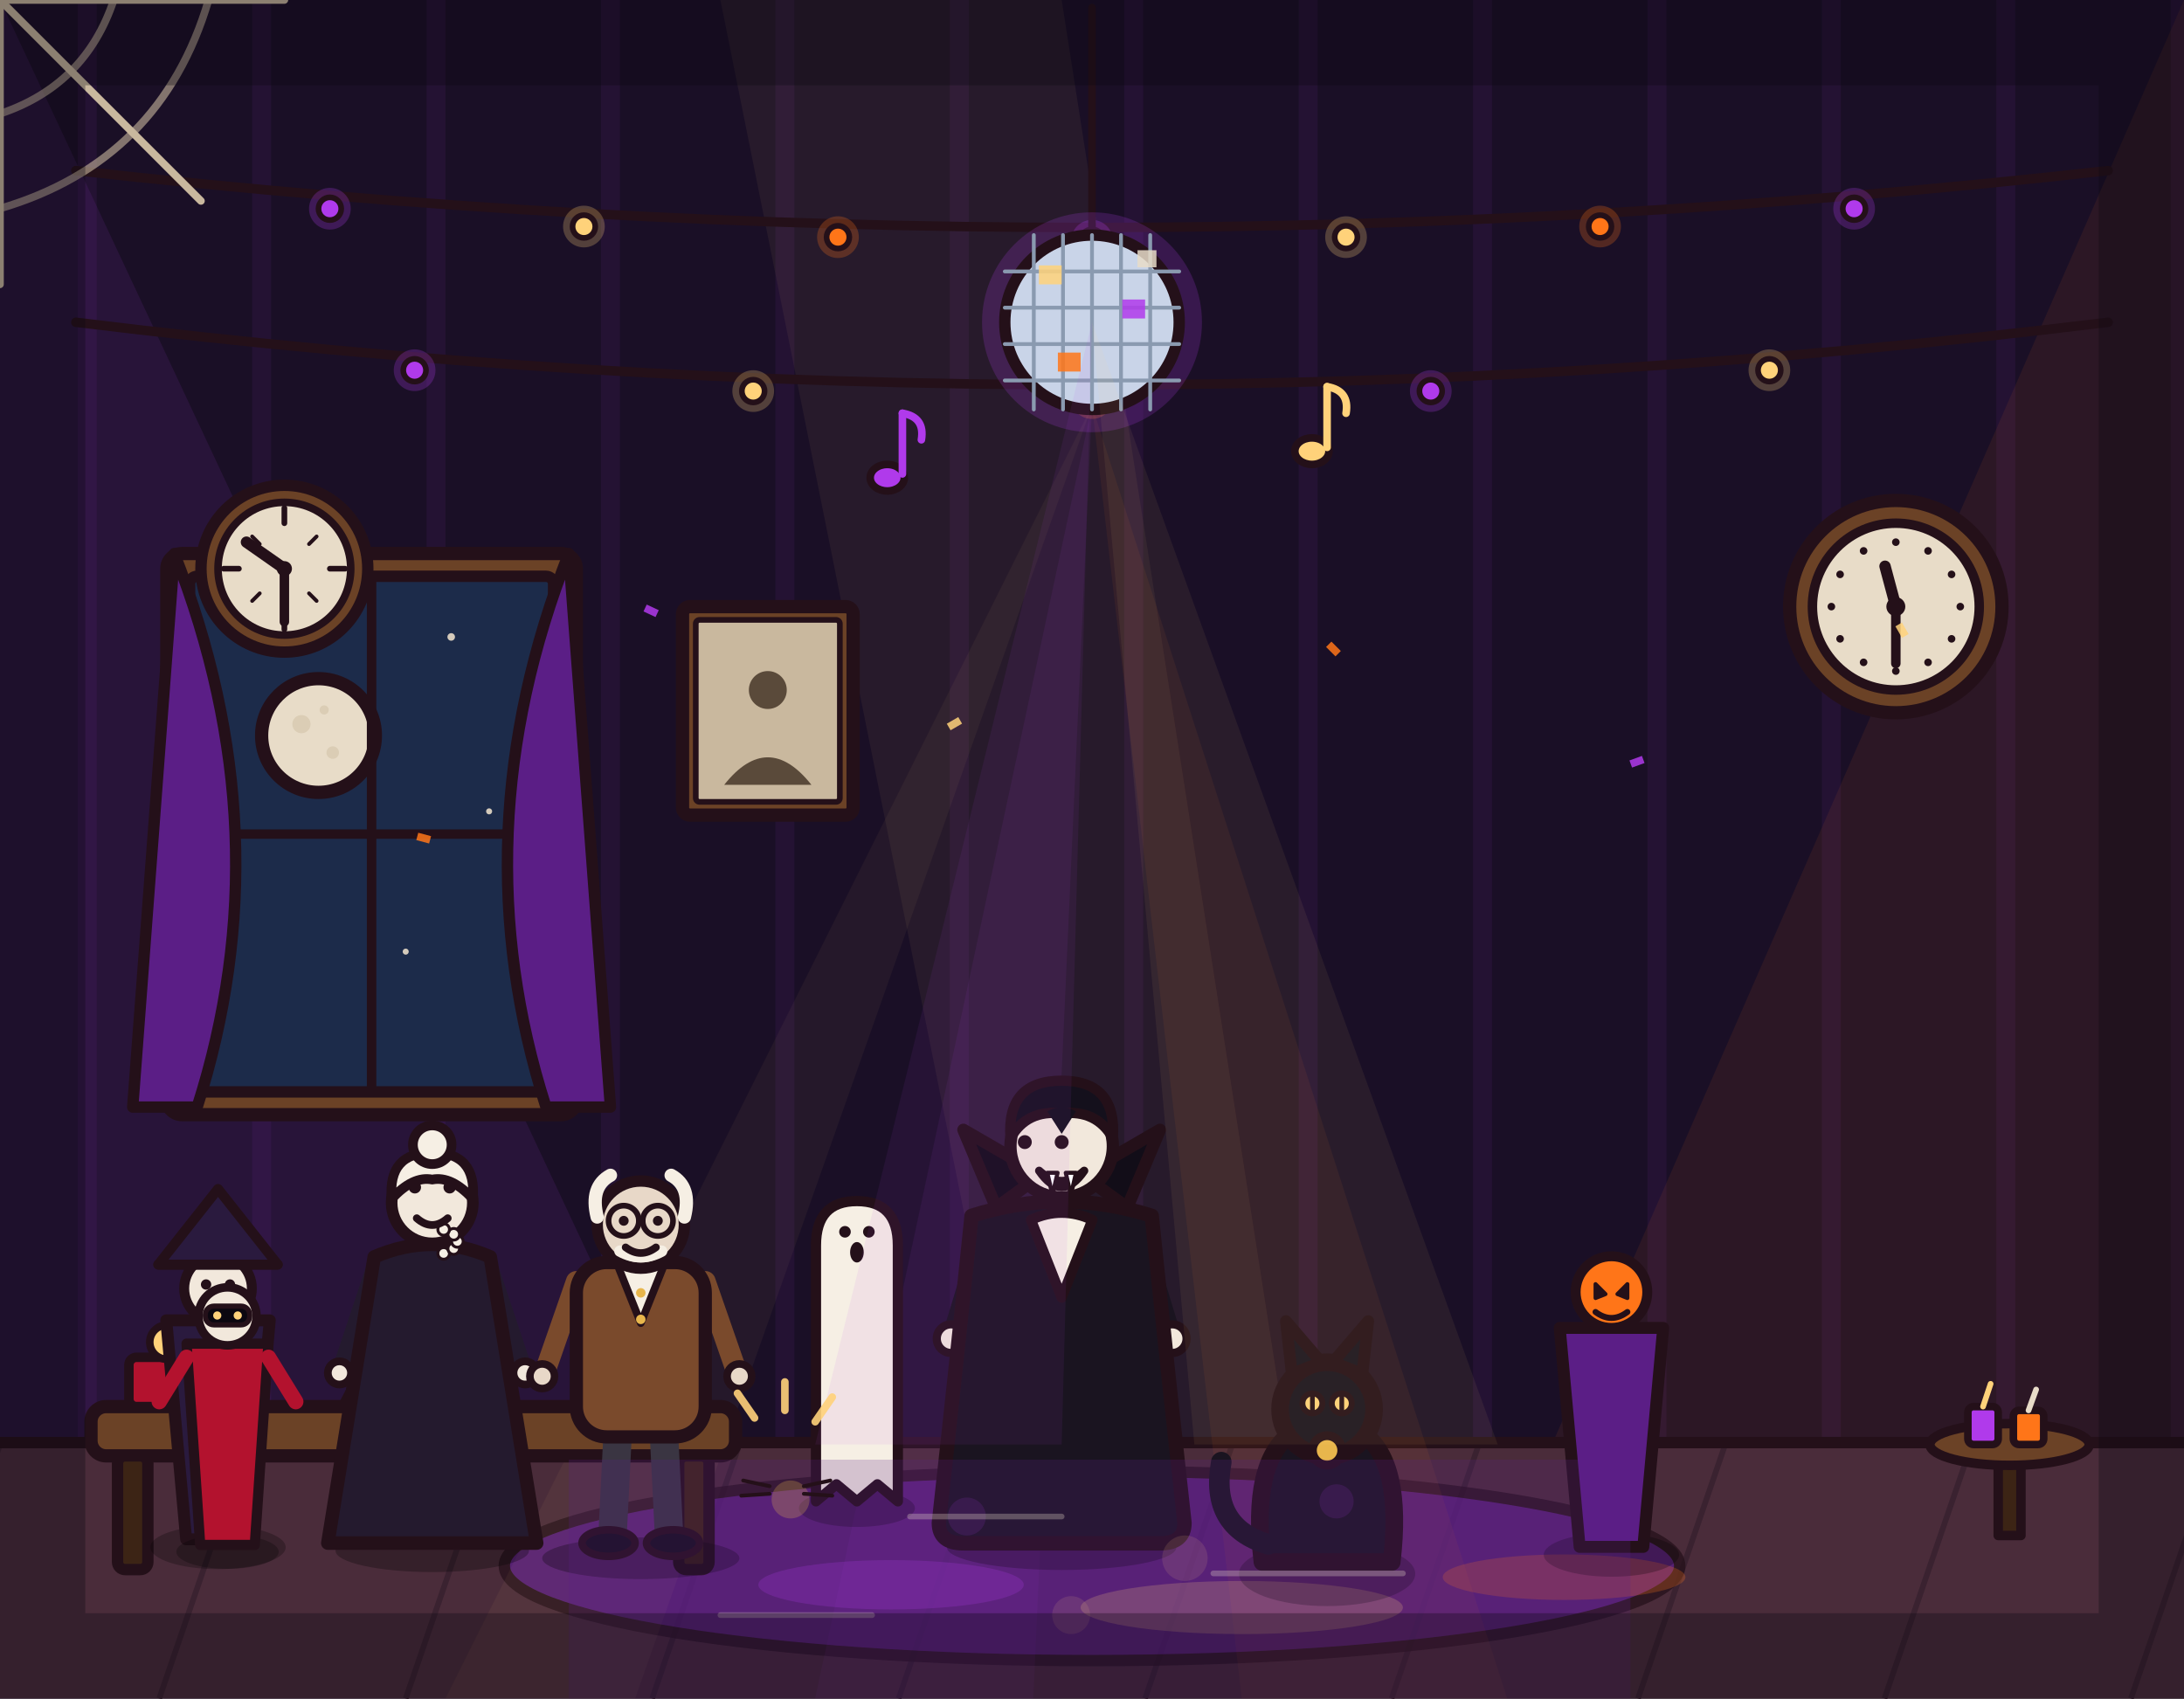
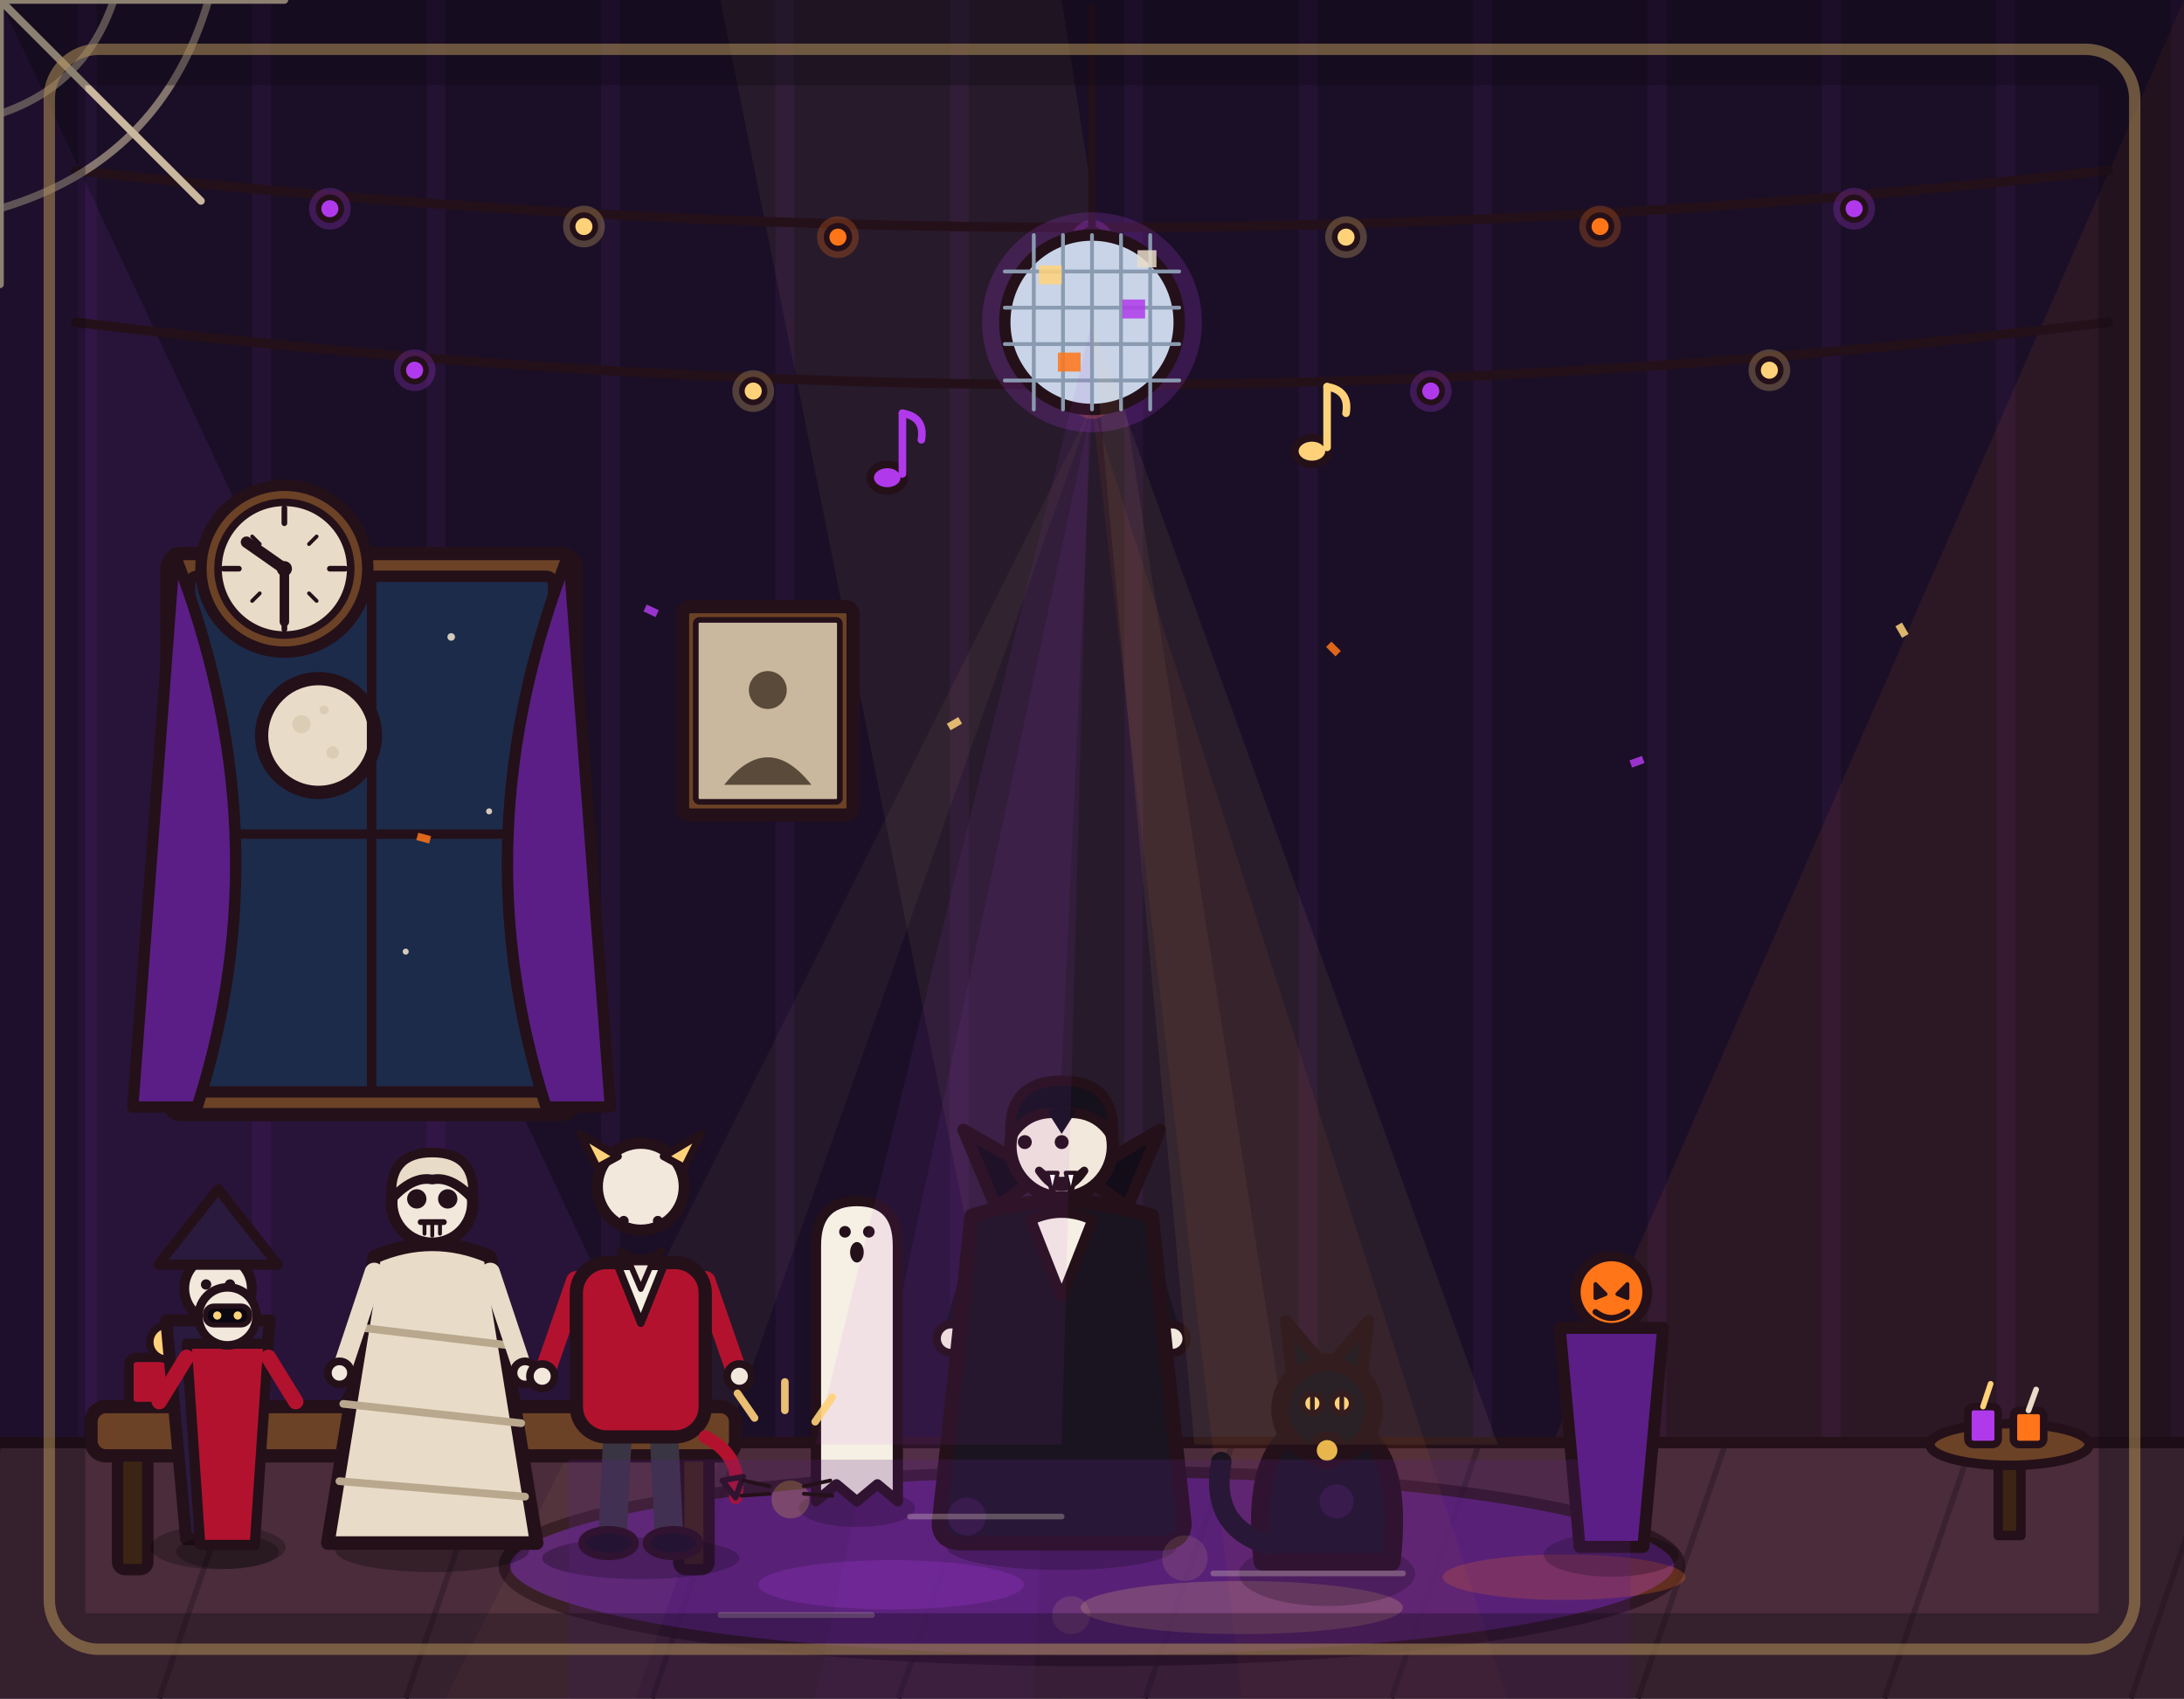
<svg xmlns="http://www.w3.org/2000/svg" viewBox="0 0 1152 896" width="1152" height="896">
  <rect x="0" y="0" width="1152" height="896" fill="#1a0f26" />
  <path d="M46 0V762M138 0V762M230 0V762M322 0V762M414 0V762M506 0V762M598 0V762M690 0V762M782 0V762M874 0V762M966 0V762M1058 0V762M1150 0V762" stroke="#b03aeb" stroke-width="10" opacity=".07" fill="none" />
  <path d="M0 0 L420 896 L0 896 Z" fill="#b03aeb" stroke-width="0" stroke-linejoin="round" stroke-linecap="round" stroke="none" opacity="0.10" />
  <path d="M1152 0 L760 896 L1152 896 Z" fill="#ff7518" stroke-width="0" stroke-linejoin="round" stroke-linecap="round" stroke="none" opacity="0.08" />
  <path d="M380 0 L560 896 L700 896 L560 0 Z" fill="#ffd27a" stroke-width="0" stroke-linejoin="round" stroke-linecap="round" stroke="none" opacity="0.06" />
  <rect x="0" y="760" width="1152" height="136" fill="#4a2c3a" />
  <path d="M0 762 L-46 896M130 762 L84 896M260 762 L214 896M390 762 L344 896M520 762 L474 896M650 762 L604 896M780 762 L734 896M910 762 L864 896M1040 762 L994 896M1170 762 L1124 896" stroke="#3a2230" stroke-width="3" fill="none" />
  <line x1="0" y1="761" x2="1152" y2="761" stroke="#241019" stroke-width="6" stroke-linecap="round" />
  <ellipse cx="576" cy="826" rx="310" ry="50" fill="#5b1e86" stroke="#241019" stroke-width="6" stroke-linejoin="round" stroke-linecap="round" opacity="0.75" />
  <path d="M576 214 L430 896 L545 896 Z" fill="#b03aeb" stroke-width="0" stroke-linejoin="round" stroke-linecap="round" stroke="none" opacity="0.08" />
  <path d="M576 214 L655 896 L795 896 Z" fill="#ff7518" stroke-width="0" stroke-linejoin="round" stroke-linecap="round" stroke="none" opacity="0.07" />
  <path d="M576 214 L235 896 L335 896 Z" fill="#ffd27a" stroke-width="0" stroke-linejoin="round" stroke-linecap="round" stroke="none" opacity="0.05" />
  <ellipse cx="470" cy="836" rx="70" ry="13" fill="#b03aeb" stroke-width="0" stroke-linejoin="round" stroke-linecap="round" stroke="none" opacity="0.28" />
  <ellipse cx="655" cy="848" rx="85" ry="14" fill="#ffd27a" stroke-width="0" stroke-linejoin="round" stroke-linecap="round" stroke="none" opacity="0.25" />
  <ellipse cx="825" cy="832" rx="64" ry="12" fill="#ff7518" stroke-width="0" stroke-linejoin="round" stroke-linecap="round" stroke="none" opacity="0.25" />
  <path d="M40 90 Q576 150 1112 90" fill="none" stroke="#241019" stroke-width="5" stroke-linecap="round" stroke-linejoin="round" />
  <circle cx="174" cy="110.1" r="11" fill="#b03aeb" opacity="0.25" stroke="none" />
  <circle cx="174" cy="110.1" r="6" fill="#b03aeb" stroke="#241019" stroke-width="3" stroke-linejoin="round" stroke-linecap="round" />
  <circle cx="308" cy="119.5" r="11" fill="#ffd27a" opacity="0.25" stroke="none" />
  <circle cx="308" cy="119.5" r="6" fill="#ffd27a" stroke="#241019" stroke-width="3" stroke-linejoin="round" stroke-linecap="round" />
  <circle cx="442" cy="125.1" r="11" fill="#ff7518" opacity="0.25" stroke="none" />
  <circle cx="442" cy="125.1" r="6" fill="#ff7518" stroke="#241019" stroke-width="3" stroke-linejoin="round" stroke-linecap="round" />
  <circle cx="576" cy="127" r="11" fill="#b03aeb" opacity="0.25" stroke="none" />
  <circle cx="576" cy="127" r="6" fill="#b03aeb" stroke="#241019" stroke-width="3" stroke-linejoin="round" stroke-linecap="round" />
  <circle cx="710" cy="125.1" r="11" fill="#ffd27a" opacity="0.25" stroke="none" />
  <circle cx="710" cy="125.1" r="6" fill="#ffd27a" stroke="#241019" stroke-width="3" stroke-linejoin="round" stroke-linecap="round" />
  <circle cx="844" cy="119.5" r="11" fill="#ff7518" opacity="0.25" stroke="none" />
  <circle cx="844" cy="119.5" r="6" fill="#ff7518" stroke="#241019" stroke-width="3" stroke-linejoin="round" stroke-linecap="round" />
  <circle cx="978" cy="110.1" r="11" fill="#b03aeb" opacity="0.25" stroke="none" />
  <circle cx="978" cy="110.1" r="6" fill="#b03aeb" stroke="#241019" stroke-width="3" stroke-linejoin="round" stroke-linecap="round" />
  <path d="M40 170 Q576 236 1112 170" fill="none" stroke="#241019" stroke-width="5" stroke-linecap="round" stroke-linejoin="round" />
  <circle cx="218.7" cy="195.3" r="11" fill="#b03aeb" opacity="0.25" stroke="none" />
  <circle cx="218.7" cy="195.3" r="6" fill="#b03aeb" stroke="#241019" stroke-width="3" stroke-linejoin="round" stroke-linecap="round" />
  <circle cx="397.3" cy="206.3" r="11" fill="#ffd27a" opacity="0.25" stroke="none" />
  <circle cx="397.3" cy="206.3" r="6" fill="#ffd27a" stroke="#241019" stroke-width="3" stroke-linejoin="round" stroke-linecap="round" />
  <circle cx="576" cy="210" r="11" fill="#ff7518" opacity="0.25" stroke="none" />
  <circle cx="576" cy="210" r="6" fill="#ff7518" stroke="#241019" stroke-width="3" stroke-linejoin="round" stroke-linecap="round" />
  <circle cx="754.7" cy="206.3" r="11" fill="#b03aeb" opacity="0.25" stroke="none" />
  <circle cx="754.7" cy="206.3" r="6" fill="#b03aeb" stroke="#241019" stroke-width="3" stroke-linejoin="round" stroke-linecap="round" />
  <circle cx="933.3" cy="195.3" r="11" fill="#ffd27a" opacity="0.25" stroke="none" />
  <circle cx="933.3" cy="195.3" r="6" fill="#ffd27a" stroke="#241019" stroke-width="3" stroke-linejoin="round" stroke-linecap="round" />
  <line x1="576" y1="4" x2="576" y2="124" stroke="#241019" stroke-width="4" stroke-linecap="round" />
  <circle cx="576" cy="170" r="58" fill="#b03aeb" opacity="0.2" stroke="none" />
  <circle cx="576" cy="170" r="46" fill="#c9d4e8" stroke="#241019" stroke-width="6" stroke-linejoin="round" stroke-linecap="round" />
  <line x1="530" y1="143.2" x2="622" y2="143.2" stroke="#8a9ab0" stroke-width="2" stroke-linecap="round" />
  <line x1="530" y1="162.3" x2="622" y2="162.3" stroke="#8a9ab0" stroke-width="2" stroke-linecap="round" />
  <line x1="530" y1="181.5" x2="622" y2="181.5" stroke="#8a9ab0" stroke-width="2" stroke-linecap="round" />
  <line x1="530" y1="200.7" x2="622" y2="200.7" stroke="#8a9ab0" stroke-width="2" stroke-linecap="round" />
  <line x1="545.3" y1="124" x2="545.3" y2="216" stroke="#8a9ab0" stroke-width="2" stroke-linecap="round" />
  <line x1="560.7" y1="124" x2="560.7" y2="216" stroke="#8a9ab0" stroke-width="2" stroke-linecap="round" />
  <line x1="576" y1="124" x2="576" y2="216" stroke="#8a9ab0" stroke-width="2" stroke-linecap="round" />
  <line x1="591.3" y1="124" x2="591.3" y2="216" stroke="#8a9ab0" stroke-width="2" stroke-linecap="round" />
  <line x1="606.7" y1="124" x2="606.7" y2="216" stroke="#8a9ab0" stroke-width="2" stroke-linecap="round" />
  <g transform="translate(468 252)">
    <ellipse cx="0" cy="0" rx="9" ry="7" fill="#b03aeb" stroke="#241019" stroke-width="4" stroke-linejoin="round" stroke-linecap="round" />
    <line x1="8" y1="-2" x2="8" y2="-34" stroke="#b03aeb" stroke-width="4" stroke-linecap="round" />
    <path d="M8 -34 Q20 -32 18 -20" fill="none" stroke="#b03aeb" stroke-width="4" stroke-linecap="round" stroke-linejoin="round" />
  </g>
  <g transform="translate(692 238)">
    <ellipse cx="0" cy="0" rx="9" ry="7" fill="#ffd27a" stroke="#241019" stroke-width="4" stroke-linejoin="round" stroke-linecap="round" />
    <line x1="8" y1="-2" x2="8" y2="-34" stroke="#ffd27a" stroke-width="4" stroke-linecap="round" />
    <path d="M8 -34 Q20 -32 18 -20" fill="none" stroke="#ffd27a" stroke-width="4" stroke-linecap="round" stroke-linejoin="round" />
  </g>
  <rect x="88" y="292" width="216" height="296" rx="8" fill="#6b4226" stroke="#241019" stroke-width="7" stroke-linejoin="round" stroke-linecap="round" />
  <rect x="100" y="304" width="192" height="272" rx="4" fill="#1c2b4a" stroke="#241019" stroke-width="6" stroke-linejoin="round" stroke-linecap="round" />
  <circle cx="168" cy="388" r="30" fill="#e8dcc8" stroke="#241019" stroke-width="7" stroke-linejoin="round" stroke-linecap="round" />
  <circle cx="159" cy="382" r="4.8" fill="#d9cbb2" opacity="0.9" />
  <circle cx="175.5" cy="397" r="3.3" fill="#d9cbb2" opacity="0.9" />
  <circle cx="171" cy="374.5" r="2.4" fill="#d9cbb2" opacity="0.9" />
  <circle cx="238" cy="336" r="2" fill="#e8dcc8" opacity="0.9" />
  <circle cx="258" cy="428" r="1.6" fill="#e8dcc8" opacity="0.9" />
  <circle cx="124" cy="474" r="2" fill="#e8dcc8" opacity="0.9" />
  <circle cx="214" cy="502" r="1.6" fill="#e8dcc8" opacity="0.9" />
  <line x1="196" y1="304" x2="196" y2="576" stroke="#241019" stroke-width="5" stroke-linecap="round" />
  <line x1="100" y1="440" x2="292" y2="440" stroke="#241019" stroke-width="5" stroke-linecap="round" />
  <path d="M92 292 Q150 440 104 584 L70 584 Z" fill="#5b1e86" stroke="#241019" stroke-width="6" stroke-linejoin="round" stroke-linecap="round" />
  <path d="M300 292 Q242 440 288 584 L322 584 Z" fill="#5b1e86" stroke="#241019" stroke-width="6" stroke-linejoin="round" stroke-linecap="round" />
-   <g transform="translate(1000 320)">
-     <circle cx="0" cy="0" r="56" fill="#6b4226" stroke="#241019" stroke-width="7" stroke-linejoin="round" stroke-linecap="round" />
-     <circle cx="0" cy="0" r="44" fill="#e8dcc8" stroke="#241019" stroke-width="5" stroke-linejoin="round" stroke-linecap="round" />
-     <circle cx="0" cy="-34" r="2" fill="#241019" opacity="1" />
-     <circle cx="17" cy="-29.4" r="2" fill="#241019" opacity="1" />
-     <circle cx="29.4" cy="-17" r="2" fill="#241019" opacity="1" />
-     <circle cx="34" cy="0" r="2" fill="#241019" opacity="1" />
-     <circle cx="29.4" cy="17" r="2" fill="#241019" opacity="1" />
-     <circle cx="17" cy="29.4" r="2" fill="#241019" opacity="1" />
-     <circle cx="0" cy="34" r="2" fill="#241019" opacity="1" />
-     <circle cx="-17" cy="29.4" r="2" fill="#241019" opacity="1" />
-     <circle cx="-29.4" cy="17" r="2" fill="#241019" opacity="1" />
-     <circle cx="-34" cy="0" r="2" fill="#241019" opacity="1" />
-     <circle cx="-29.4" cy="-17" r="2" fill="#241019" opacity="1" />
-     <circle cx="-17" cy="-29.4" r="2" fill="#241019" opacity="1" />
-     <line x1="0" y1="0" x2="0" y2="30" stroke="#241019" stroke-width="5" stroke-linecap="round" />
-     <line x1="0" y1="0" x2="-5.7" y2="-21.3" stroke="#241019" stroke-width="6" stroke-linecap="round" />
-     <circle cx="0" cy="0" r="4" fill="#241019" stroke="#241019" stroke-width="2" stroke-linejoin="round" stroke-linecap="round" />
-   </g>
  <rect x="360" y="320" width="90" height="110" rx="4" fill="#6b4226" stroke="#241019" stroke-width="7" stroke-linejoin="round" stroke-linecap="round" />
  <rect x="367" y="327" width="76" height="96" rx="2" fill="#c9b89e" stroke="#241019" stroke-width="3" stroke-linejoin="round" stroke-linecap="round" />
  <circle cx="405" cy="364" r="10" fill="#5a4a3a" stroke-width="0" stroke-linejoin="round" stroke-linecap="round" stroke="none" />
  <path d="M382 414 Q405 385 428 414 Z" fill="#5a4a3a" stroke-width="0" stroke-linejoin="round" stroke-linecap="round" stroke="none" />
  <line x1="0" y1="0" x2="150" y2="0" stroke="#c9b89e" stroke-width="4" stroke-linecap="round" />
  <line x1="0" y1="0" x2="0" y2="150" stroke="#c9b89e" stroke-width="4" stroke-linecap="round" />
  <line x1="0" y1="0" x2="106" y2="106" stroke="#c9b89e" stroke-width="4" stroke-linecap="round" />
  <path d="M60 0 Q45 45 0 60" fill="none" stroke="#c9b89e" stroke-width="4" stroke-linecap="round" stroke-linejoin="round" opacity="0.6" />
  <path d="M110 0 Q85 85 0 110" fill="none" stroke="#c9b89e" stroke-width="4" stroke-linecap="round" stroke-linejoin="round" opacity="0.6" />
  <rect x="48" y="742" width="340" height="26" rx="8" fill="#6b4226" stroke="#241019" stroke-width="7" stroke-linejoin="round" stroke-linecap="round" />
  <rect x="62" y="768" width="16" height="60" rx="4" fill="#3c2415" stroke="#241019" stroke-width="6" stroke-linejoin="round" stroke-linecap="round" />
  <rect x="358" y="768" width="16" height="60" rx="4" fill="#3c2415" stroke="#241019" stroke-width="6" stroke-linejoin="round" stroke-linecap="round" />
  <rect x="68" y="716" width="64" height="26" rx="4" fill="#b3122e" stroke="#241019" stroke-width="5" stroke-linejoin="round" stroke-linecap="round" />
  <circle cx="88" cy="708" r="9" fill="#ffd27a" stroke="#241019" stroke-width="4" stroke-linejoin="round" stroke-linecap="round" />
  <circle cx="106" cy="710" r="8" fill="#b03aeb" stroke="#241019" stroke-width="4" stroke-linejoin="round" stroke-linecap="round" />
  <path d="M180 742 L198 708 L216 742 Z" fill="#ffd27a" stroke="#241019" stroke-width="4" stroke-linejoin="round" stroke-linecap="round" />
  <path d="M236 742 L252 714 L268 742 Z" fill="#ff7518" stroke="#241019" stroke-width="4" stroke-linejoin="round" stroke-linecap="round" />
  <ellipse cx="330" cy="726" rx="20" ry="16" fill="#ff7518" stroke="#241019" stroke-width="6" stroke-linejoin="round" stroke-linecap="round" />
  <path d="M330 710 q2 -8 12 -7" fill="none" stroke="#3c5a2a" stroke-width="5" stroke-linecap="round" stroke-linejoin="round" />
  <path d="M320 720 l5 4 l-5 2 Z" fill="#ffd27a" stroke="#241019" stroke-width="3" stroke-linejoin="round" stroke-linecap="round" />
  <path d="M340 720 l-5 4 l5 2 Z" fill="#ffd27a" stroke="#241019" stroke-width="3" stroke-linejoin="round" stroke-linecap="round" />
  <path d="M322 732 l4 3 l3 -2 l4 3 l3 -2 l4 3 l3 -2 Z" fill="#ffd27a" stroke="#241019" stroke-width="3" stroke-linejoin="round" stroke-linecap="round" />
  <g transform="translate(115 812) scale(1.05 1.05)">
    <ellipse cx="0" cy="4" rx="34" ry="11" fill="#000000" stroke-width="0" stroke-linejoin="round" stroke-linecap="round" stroke="none" opacity="0.25" />
    <path d="M-26 -110 L26 -110 L16 0 L-16 0 Z" fill="#2a1a3e" stroke="#241019" stroke-width="6" stroke-linejoin="round" stroke-linecap="round" />
    <circle cx="0" cy="-126" r="17" fill="#f2e8dc" stroke="#241019" stroke-width="5" stroke-linejoin="round" stroke-linecap="round" />
    <path d="M-30 -138 L0 -176 L30 -138 Z" fill="#2a1a3e" stroke="#241019" stroke-width="5" stroke-linejoin="round" stroke-linecap="round" />
    <path d="M-30 -138 L30 -138" fill="none" stroke="#241019" stroke-width="5" stroke-linecap="round" stroke-linejoin="round" />
    <circle cx="-6" cy="-128" r="2.6" fill="#241019" stroke-width="0" stroke-linejoin="round" stroke-linecap="round" stroke="none" />
    <circle cx="6" cy="-128" r="2.6" fill="#241019" stroke-width="0" stroke-linejoin="round" stroke-linecap="round" stroke="none" />
    <path d="M-6 -118 Q0 -114 6 -118" fill="none" stroke="#241019" stroke-width="3" stroke-linecap="round" stroke-linejoin="round" />
  </g>
  <g transform="translate(228 814) scale(1.02 1.02)">
-     <ellipse cx="0" cy="4" rx="50" ry="11" fill="#000000" stroke-width="0" stroke-linejoin="round" stroke-linecap="round" stroke="none" opacity="0.28" />
-     <path d="M-30 -140 L-46 -92" fill="none" stroke="#241a2e" stroke-width="10" stroke-linecap="round" stroke-linejoin="round" />
-     <circle cx="-48" cy="-88" r="6" fill="#f2e8dc" stroke="#241019" stroke-width="4" stroke-linejoin="round" stroke-linecap="round" />
-     <path d="M30 -140 L46 -92" fill="none" stroke="#241a2e" stroke-width="10" stroke-linecap="round" stroke-linejoin="round" />
-     <circle cx="48" cy="-88" r="6" fill="#f2e8dc" stroke="#241019" stroke-width="4" stroke-linejoin="round" stroke-linecap="round" />
-     <path d="M-30 -148 L-54 0 L54 0 L30 -148 Q0 -161 -30 -148 Z" fill="#241a2e" stroke="#241019" stroke-width="7" stroke-linejoin="round" stroke-linecap="round" />
-     <circle cx="0" cy="-176" r="21" fill="#f2e8dc" stroke="#241019" stroke-width="6" stroke-linejoin="round" stroke-linecap="round" />
-     <path d="M-21 -178 Q-23 -202 0 -202 Q23 -202 21 -178 Q10 -190 0 -188 Q-10 -190 -21 -178 Z" fill="#f6efe4" stroke="#241019" stroke-width="5" stroke-linejoin="round" stroke-linecap="round" />
-     <circle cx="0" cy="-206" r="10" fill="#f6efe4" stroke="#241019" stroke-width="5" stroke-linejoin="round" stroke-linecap="round" />
-     <circle cx="5.9" cy="-149.8" r="3" fill="#f6efe4" stroke="#241019" stroke-width="1.5" stroke-linejoin="round" stroke-linecap="round" />
-     <circle cx="11.1" cy="-152.3" r="3" fill="#f6efe4" stroke="#241019" stroke-width="1.5" stroke-linejoin="round" stroke-linecap="round" />
-     <circle cx="13" cy="-156" r="3" fill="#f6efe4" stroke="#241019" stroke-width="1.5" stroke-linejoin="round" stroke-linecap="round" />
-     <circle cx="11.1" cy="-159.7" r="3" fill="#f6efe4" stroke="#241019" stroke-width="1.5" stroke-linejoin="round" stroke-linecap="round" />
-     <circle cx="5.9" cy="-162.2" r="3" fill="#f6efe4" stroke="#241019" stroke-width="1.5" stroke-linejoin="round" stroke-linecap="round" />
-     <circle cx="-9" cy="-184" r="3.2" fill="#241019" stroke-width="0" stroke-linejoin="round" stroke-linecap="round" stroke="none" />
-     <circle cx="9" cy="-184" r="3.2" fill="#241019" stroke-width="0" stroke-linejoin="round" stroke-linecap="round" stroke="none" />
-     <path d="M-8 -168 Q0 -161 8 -168" fill="none" stroke="#241019" stroke-width="4" stroke-linecap="round" stroke-linejoin="round" />
+     <ellipse cx="0" cy="4" rx="50" ry="11" fill="#000000" stroke="none" opacity="0.28" />
+     <path d="M-30 -148 L-54 0 L54 0 L30 -148 Q0 -161 -30 -148 Z" fill="#e8dcc8" stroke="#241019" stroke-width="7" stroke-linejoin="round" stroke-linecap="round" />
+     <path d="M-42 -112 L42 -102 M-46 -72 L46 -62 M-48 -32 L48 -24" fill="none" stroke="#b9a88e" stroke-width="4" stroke-linecap="round" />
+     <path d="M-30 -140 L-46 -92" fill="none" stroke="#e8dcc8" stroke-width="10" stroke-linecap="round" />
+     <circle cx="-48" cy="-88" r="6" fill="#f2e8dc" stroke="#241019" stroke-width="4" stroke-linejoin="round" />
+     <path d="M30 -140 L46 -92" fill="none" stroke="#e8dcc8" stroke-width="10" stroke-linecap="round" />
+     <circle cx="48" cy="-88" r="6" fill="#f2e8dc" stroke="#241019" stroke-width="4" stroke-linejoin="round" />
+     <circle cx="0" cy="-176" r="21" fill="#f2e8dc" stroke="#241019" stroke-width="6" stroke-linejoin="round" />
+     <path d="M-21 -178 Q-23 -202 0 -202 Q23 -202 21 -178 Q10 -190 0 -188 Q-10 -190 -21 -178 Z" fill="#e8dcc8" stroke="#241019" stroke-width="5" stroke-linejoin="round" />
+     <circle cx="-8" cy="-178" r="5" fill="#241019" stroke="none" />
+     <circle cx="8" cy="-178" r="5" fill="#241019" stroke="none" />
+     <path d="M-6 -166 L6 -166" fill="none" stroke="#241019" stroke-width="3" stroke-linecap="round" />
+     <path d="M-4 -166 L-4 -160 M0 -166 L0 -159 M4 -166 L4 -160" fill="none" stroke="#241019" stroke-width="2" stroke-linecap="round" />
  </g>
  <g transform="translate(338 818) scale(1 1)">
-     <ellipse cx="0" cy="4" rx="52" ry="11" fill="#000000" stroke-width="0" stroke-linejoin="round" stroke-linecap="round" stroke="none" opacity="0.28" />
-     <path d="M-12 -66 L-15 -6" fill="none" stroke="#3a3542" stroke-width="15" stroke-linecap="round" stroke-linejoin="round" />
-     <path d="M12 -66 L15 -6" fill="none" stroke="#3a3542" stroke-width="15" stroke-linecap="round" stroke-linejoin="round" />
-     <ellipse cx="-17" cy="-4" rx="14" ry="7" fill="#14101c" stroke="#241019" stroke-width="4" stroke-linejoin="round" stroke-linecap="round" />
-     <ellipse cx="17" cy="-4" rx="14" ry="7" fill="#14101c" stroke="#241019" stroke-width="4" stroke-linejoin="round" stroke-linecap="round" />
-     <path d="M-34 -142 L-50 -96" fill="none" stroke="#7a4a2c" stroke-width="11" stroke-linecap="round" stroke-linejoin="round" />
-     <circle cx="-52" cy="-92" r="6.5" fill="#e8d8c8" stroke="#241019" stroke-width="4" stroke-linejoin="round" stroke-linecap="round" />
-     <path d="M34 -142 L50 -96" fill="none" stroke="#7a4a2c" stroke-width="11" stroke-linecap="round" stroke-linejoin="round" />
-     <circle cx="52" cy="-92" r="6.5" fill="#e8d8c8" stroke="#241019" stroke-width="4" stroke-linejoin="round" stroke-linecap="round" />
-     <rect x="-34" y="-152" width="68" height="92" rx="16" fill="#7a4a2c" stroke="#241019" stroke-width="7" stroke-linejoin="round" stroke-linecap="round" />
-     <path d="M-12 -150 L0 -120 L12 -150 Z" fill="#f6efe4" stroke="#241019" stroke-width="4" stroke-linejoin="round" stroke-linecap="round" />
-     <circle cx="0" cy="-136" r="2.5" fill="#e8b64c" stroke-width="0" stroke-linejoin="round" stroke-linecap="round" stroke="none" />
-     <circle cx="0" cy="-122" r="2.5" fill="#e8b64c" stroke-width="0" stroke-linejoin="round" stroke-linecap="round" stroke="none" />
-     <circle cx="0" cy="-172" r="23" fill="#e8d8c8" stroke="#241019" stroke-width="6" stroke-linejoin="round" stroke-linecap="round" />
-     <path d="M-23 -176 Q-27 -192 -16 -198" fill="none" stroke="#f6efe4" stroke-width="7" stroke-linecap="round" stroke-linejoin="round" />
-     <path d="M23 -176 Q27 -192 16 -198" fill="none" stroke="#f6efe4" stroke-width="7" stroke-linecap="round" stroke-linejoin="round" />
-     <circle cx="-9" cy="-174" r="2.6" fill="#241019" stroke-width="0" stroke-linejoin="round" stroke-linecap="round" stroke="none" />
-     <circle cx="9" cy="-174" r="2.6" fill="#241019" stroke-width="0" stroke-linejoin="round" stroke-linecap="round" stroke="none" />
-     <circle cx="-9" cy="-174" r="8" fill="none" stroke="#241019" stroke-width="3" stroke-linejoin="round" stroke-linecap="round" />
-     <circle cx="9" cy="-174" r="8" fill="none" stroke="#241019" stroke-width="3" stroke-linejoin="round" stroke-linecap="round" />
-     <line x1="-1" y1="-174" x2="1" y2="-174" stroke="#241019" stroke-width="3" stroke-linecap="round" />
-     <path d="M-11 -158 Q0 -152 11 -158" fill="none" stroke="#f6efe4" stroke-width="6" stroke-linecap="round" stroke-linejoin="round" />
-     <path d="M-8 -160 Q0 -154 8 -160" fill="none" stroke="#241019" stroke-width="4" stroke-linecap="round" stroke-linejoin="round" />
+     <ellipse cx="0" cy="4" rx="52" ry="11" fill="#000000" stroke="none" opacity="0.28" />
+     <path d="M-12 -66 L-15 -6" fill="none" stroke="#3a3542" stroke-width="15" stroke-linecap="round" />
+     <path d="M12 -66 L15 -6" fill="none" stroke="#3a3542" stroke-width="15" stroke-linecap="round" />
+     <ellipse cx="-17" cy="-4" rx="14" ry="7" fill="#14101c" stroke="#241019" stroke-width="4" />
+     <ellipse cx="17" cy="-4" rx="14" ry="7" fill="#14101c" stroke="#241019" stroke-width="4" />
+     <path d="M-34 -142 L-50 -96" fill="none" stroke="#b3122e" stroke-width="11" stroke-linecap="round" />
+     <circle cx="-52" cy="-92" r="6.5" fill="#f2e8dc" stroke="#241019" stroke-width="4" stroke-linejoin="round" />
+     <path d="M34 -142 L50 -96" fill="none" stroke="#b3122e" stroke-width="11" stroke-linecap="round" />
+     <circle cx="52" cy="-92" r="6.5" fill="#f2e8dc" stroke="#241019" stroke-width="4" stroke-linejoin="round" />
+     <rect x="-34" y="-152" width="68" height="92" rx="16" fill="#b3122e" stroke="#241019" stroke-width="7" stroke-linejoin="round" />
+     <path d="M-12 -150 L0 -120 L12 -150 Z" fill="#f6efe4" stroke="#241019" stroke-width="4" stroke-linejoin="round" />
+     <circle cx="0" cy="-192" r="23" fill="#f2e8dc" stroke="#241019" stroke-width="6" stroke-linejoin="round" />
+     <path d="M-23 -202 L-32 -220 L-12 -208 Z" fill="#ffd27a" stroke="#241019" stroke-width="4" stroke-linejoin="round" />
+     <path d="M23 -202 L32 -220 L12 -208 Z" fill="#ffd27a" stroke="#241019" stroke-width="4" stroke-linejoin="round" />
+     <circle cx="-9" cy="-174" r="2.6" fill="#241019" stroke="none" />
+     <circle cx="9" cy="-174" r="2.6" fill="#241019" stroke="none" />
+     <path d="M-11 -158 Q0 -150 11 -158" fill="none" stroke="#241019" stroke-width="4" stroke-linecap="round" />
+     <path d="M-6 -152 L0 -138 L6 -152 Z" fill="#f2e8dc" stroke="#241019" stroke-width="3" stroke-linejoin="round" />
+     <path d="M34 -60 Q54 -50 50 -28" fill="none" stroke="#b3122e" stroke-width="7" stroke-linecap="round" />
+     <path d="M50 -28 l-7 -9 l11 -2 Z" fill="#b3122e" stroke="#241019" stroke-width="3" stroke-linejoin="round" />
  </g>
  <g transform="translate(452 792) scale(0.9 0.9)">
    <ellipse cx="0" cy="4" rx="34" ry="11" fill="#000000" stroke-width="0" stroke-linejoin="round" stroke-linecap="round" stroke="none" opacity="0.25" />
    <path d="M-24 -150 Q-24 -176 0 -176 Q24 -176 24 -150 L24 0 L12 -10 L0 0 L-12 -10 L-24 0 Z" fill="#f6efe4" stroke="#241019" stroke-width="6" stroke-linejoin="round" stroke-linecap="round" />
    <circle cx="-7" cy="-158" r="3.4" fill="#241019" stroke-width="0" stroke-linejoin="round" stroke-linecap="round" stroke="none" />
    <circle cx="7" cy="-158" r="3.4" fill="#241019" stroke-width="0" stroke-linejoin="round" stroke-linecap="round" stroke="none" />
    <ellipse cx="0" cy="-146" rx="4" ry="6" fill="#241019" stroke-width="0" stroke-linejoin="round" stroke-linecap="round" stroke="none" />
  </g>
  <g transform="translate(560 812) scale(1.08 1.08)">
    <ellipse cx="0" cy="4" rx="56" ry="11" fill="#000000" stroke-width="0" stroke-linejoin="round" stroke-linecap="round" stroke="none" opacity="0.28" />
    <path d="M-12 -62 L-16 -6" fill="none" stroke="#241a2e" stroke-width="15" stroke-linecap="round" stroke-linejoin="round" />
    <path d="M12 -62 L16 -6" fill="none" stroke="#241a2e" stroke-width="15" stroke-linecap="round" stroke-linejoin="round" />
    <ellipse cx="-18" cy="-4" rx="15" ry="7" fill="#14101c" stroke="#241019" stroke-width="4" stroke-linejoin="round" stroke-linecap="round" />
    <ellipse cx="18" cy="-4" rx="15" ry="7" fill="#14101c" stroke="#241019" stroke-width="4" stroke-linejoin="round" stroke-linecap="round" />
    <path d="M-38 -148 L-52 -102" fill="none" stroke="#1a1420" stroke-width="11" stroke-linecap="round" stroke-linejoin="round" />
    <circle cx="-54" cy="-98" r="7" fill="#f2e8dc" stroke="#241019" stroke-width="4" stroke-linejoin="round" stroke-linecap="round" />
    <path d="M38 -148 L52 -102" fill="none" stroke="#1a1420" stroke-width="11" stroke-linecap="round" stroke-linejoin="round" />
    <circle cx="54" cy="-98" r="7" fill="#f2e8dc" stroke="#241019" stroke-width="4" stroke-linejoin="round" stroke-linecap="round" />
    <path d="M-44 -158 Q-52 -80 -60 -8 Q-60 2 -48 2 L48 2 Q60 2 60 -8 Q52 -80 44 -158 Q0 -172 -44 -158 Z" fill="#1a1420" stroke="#241019" stroke-width="7" stroke-linejoin="round" stroke-linecap="round" />
    <path d="M-32 -162 L-48 -200 L-10 -178 Z" fill="#120d18" stroke="#241019" stroke-width="6" stroke-linejoin="round" stroke-linecap="round" />
    <path d="M32 -162 L48 -200 L10 -178 Z" fill="#120d18" stroke="#241019" stroke-width="6" stroke-linejoin="round" stroke-linecap="round" />
    <path d="M-15 -156 L0 -118 L15 -156 Q0 -163 -15 -156 Z" fill="#f6efe4" stroke="#241019" stroke-width="5" stroke-linejoin="round" stroke-linecap="round" />
    <circle cx="0" cy="-192" r="25" fill="#f2e8dc" stroke="#241019" stroke-width="6" stroke-linejoin="round" stroke-linecap="round" />
    <path d="M-25 -196 Q-27 -224 0 -224 Q27 -224 25 -196 Q17 -210 0 -208 Q-17 -210 -25 -196 Z" fill="#14101c" stroke="#241019" stroke-width="5" stroke-linejoin="round" stroke-linecap="round" />
    <path d="M-7 -209 L0 -198 L7 -209 Q0 -213 -7 -209 Z" fill="#14101c" stroke-width="0" stroke-linejoin="round" stroke-linecap="round" stroke="none" />
    <circle cx="-18" cy="-194" r="3.4" fill="#241019" stroke-width="0" stroke-linejoin="round" stroke-linecap="round" stroke="none" />
    <circle cx="0" cy="-194" r="3.4" fill="#241019" stroke-width="0" stroke-linejoin="round" stroke-linecap="round" stroke="none" />
    <path d="M-11 -180 Q0 -170 11 -180 Q0 -164 -11 -180 Z" fill="#5b1220" stroke="#241019" stroke-width="4" stroke-linejoin="round" stroke-linecap="round" />
    <path d="M-7 -179 L-2 -179 L-4.5 -168 Z" fill="#ffffff" stroke="#241019" stroke-width="2" stroke-linejoin="round" stroke-linecap="round" />
    <path d="M2 -179 L7 -179 L4.5 -168 Z" fill="#ffffff" stroke="#241019" stroke-width="2" stroke-linejoin="round" stroke-linecap="round" />
  </g>
  <g transform="translate(700 824) scale(1.55 1.55)">
    <ellipse cx="0" cy="4" rx="30" ry="11" fill="#000000" stroke-width="0" stroke-linejoin="round" stroke-linecap="round" stroke="none" opacity="0.25" />
    <path d="M-22 0 Q-26 -34 -12 -44 Q0 -50 12 -44 Q26 -34 22 0 Z" fill="#1a1420" stroke="#241019" stroke-width="6" stroke-linejoin="round" stroke-linecap="round" />
    <circle cx="0" cy="-52" r="16" fill="#1a1420" stroke="#241019" stroke-width="6" stroke-linejoin="round" stroke-linecap="round" />
    <path d="M-12 -64 L-14 -82 L-2 -68 Z" fill="#1a1420" stroke="#241019" stroke-width="4" stroke-linejoin="round" stroke-linecap="round" />
    <path d="M12 -64 L14 -82 L2 -68 Z" fill="#1a1420" stroke="#241019" stroke-width="4" stroke-linejoin="round" stroke-linecap="round" />
    <path d="M-20 -6 Q-40 -12 -36 -34" fill="none" stroke="#1a1420" stroke-width="7" stroke-linecap="round" stroke-linejoin="round" />
    <circle cx="-5" cy="-54" r="3.4" fill="#ffd27a" stroke="#241019" stroke-width="2" stroke-linejoin="round" stroke-linecap="round" />
    <circle cx="5" cy="-54" r="3.4" fill="#ffd27a" stroke="#241019" stroke-width="2" stroke-linejoin="round" stroke-linecap="round" />
    <line x1="-5" y1="-57" x2="-5" y2="-51" stroke="#241019" stroke-width="1.6" stroke-linecap="round" />
    <line x1="5" y1="-57" x2="5" y2="-51" stroke="#241019" stroke-width="1.6" stroke-linecap="round" />
    <circle cx="0" cy="-38" r="5" fill="#e8b64c" stroke="#241019" stroke-width="3" stroke-linejoin="round" stroke-linecap="round" />
  </g>
  <g transform="translate(850 816) scale(1.05 1.05)">
    <ellipse cx="0" cy="4" rx="34" ry="11" fill="#000000" stroke-width="0" stroke-linejoin="round" stroke-linecap="round" stroke="none" opacity="0.25" />
    <path d="M-26 -110 L26 -110 L16 0 L-16 0 Z" fill="#5b1e86" stroke="#241019" stroke-width="6" stroke-linejoin="round" stroke-linecap="round" />
    <circle cx="0" cy="-128" r="18" fill="#ff7518" stroke="#241019" stroke-width="5" stroke-linejoin="round" stroke-linecap="round" />
    <path d="M-8 -132 l5 5 l-5 2 Z" fill="#241019" stroke="#241019" stroke-width="2" stroke-linejoin="round" stroke-linecap="round" />
    <path d="M8 -132 l-5 5 l5 2 Z" fill="#241019" stroke="#241019" stroke-width="2" stroke-linejoin="round" stroke-linecap="round" />
    <path d="M-8 -118 Q0 -112 8 -118" fill="none" stroke="#241019" stroke-width="3" stroke-linecap="round" stroke-linejoin="round" />
  </g>
  <g>
    <circle cx="150" cy="300" r="44" fill="#6b4226" stroke="#241019" stroke-width="6" stroke-linejoin="round" stroke-linecap="round" />
    <circle cx="150" cy="300" r="35" fill="#e8dcc8" stroke="#241019" stroke-width="4" stroke-linejoin="round" />
    <line x1="150" y1="268" x2="150" y2="276" stroke="#241019" stroke-width="3" stroke-linecap="round" />
    <line x1="150" y1="332" x2="150" y2="324" stroke="#241019" stroke-width="3" stroke-linecap="round" />
    <line x1="118" y1="300" x2="126" y2="300" stroke="#241019" stroke-width="3" stroke-linecap="round" />
    <line x1="182" y1="300" x2="174" y2="300" stroke="#241019" stroke-width="3" stroke-linecap="round" />
    <line x1="150" y1="300" x2="150" y2="328" stroke="#241019" stroke-width="5" stroke-linecap="round" />
    <line x1="150" y1="300" x2="130" y2="286" stroke="#241019" stroke-width="6" stroke-linecap="round" />
    <circle cx="150" cy="300" r="4" fill="#241019" />
  </g>
  <polygon points="576,170 430,762 560,762" fill="#b03aeb" opacity=".08" />
  <polygon points="576,170 630,762 790,762" fill="#ffd27a" opacity=".07" />
  <g transform="translate(120 815) scale(.9)">
    <ellipse cx="0" cy="4" rx="30" ry="10" fill="#000000" stroke="none" opacity=".25" />
    <path d="M-24 -118 L24 -118 L16 0 L-16 0 Z" fill="#b3122e" stroke="#241019" stroke-width="6" stroke-linejoin="round" stroke-linecap="round" />
    <path d="M-24 -110 L-40 -84" fill="none" stroke="#b3122e" stroke-width="9" stroke-linecap="round" />
    <path d="M24 -110 L40 -84" fill="none" stroke="#b3122e" stroke-width="9" stroke-linecap="round" />
    <circle cx="0" cy="-134" r="17" fill="#f2e8dc" stroke="#241019" stroke-width="5" stroke-linejoin="round" stroke-linecap="round" />
    <rect x="-13" y="-140" width="26" height="11" rx="5" fill="#0b0710" stroke="#241019" stroke-width="3" />
    <circle cx="-6" cy="-134.5" r="2.4" fill="#ffd27a" />
    <circle cx="6" cy="-134.5" r="2.4" fill="#ffd27a" />
  </g>
  <g stroke="#ffd27a" stroke-width="4" stroke-linecap="round" opacity=".9" fill="none">
    <path d="M398 748 l-9 -13" />
    <path d="M414 744 l0 -15" />
    <path d="M430 750 l9 -13" />
  </g>
  <g>
    <rect x="1054" y="762" width="12" height="48" fill="#3c2415" stroke="#241019" stroke-width="5" stroke-linejoin="round" />
    <ellipse cx="1060" cy="762" rx="42" ry="11" fill="#6b4226" stroke="#241019" stroke-width="5" stroke-linejoin="round" />
    <rect x="1038" y="742" width="16" height="20" rx="3" fill="#b03aeb" stroke="#241019" stroke-width="4" stroke-linejoin="round" />
    <line x1="1046" y1="742" x2="1050" y2="730" stroke="#ffd27a" stroke-width="3" stroke-linecap="round" />
    <rect x="1062" y="744" width="16" height="18" rx="3" fill="#ff7518" stroke="#241019" stroke-width="4" stroke-linejoin="round" />
    <line x1="1070" y1="744" x2="1074" y2="733" stroke="#e8dcc8" stroke-width="3" stroke-linecap="round" />
  </g>
  <g opacity=".85">
    <rect x="340" y="320" width="7" height="4" fill="#b03aeb" transform="rotate(25 343 322)" />
    <rect x="500" y="380" width="7" height="4" fill="#ffd27a" transform="rotate(-30 503 382)" />
    <rect x="700" y="340" width="7" height="4" fill="#ff7518" transform="rotate(45 703 342)" />
    <rect x="860" y="400" width="7" height="4" fill="#b03aeb" transform="rotate(-20 863 402)" />
    <rect x="1000" y="330" width="7" height="4" fill="#ffd27a" transform="rotate(60 1003 332)" />
    <rect x="220" y="440" width="7" height="4" fill="#ff7518" transform="rotate(15 223 442)" />
  </g>
  <g opacity=".85">
    <rect x="548" y="140" width="12" height="10" fill="#ffd27a" />
    <rect x="592" y="158" width="12" height="10" fill="#b03aeb" />
    <rect x="558" y="186" width="12" height="10" fill="#ff7518" />
    <rect x="600" y="132" width="10" height="9" fill="#e8dcc8" />
  </g>
  <g opacity=".15">
    <circle cx="510" cy="800" r="10" fill="#b03aeb" />
    <circle cx="625" cy="822" r="12" fill="#ffd27a" />
    <circle cx="705" cy="792" r="9" fill="#b03aeb" />
    <circle cx="565" cy="852" r="10" fill="#ffd27a" />
  </g>
  <rect x="300" y="770" width="560" height="126" fill="#5b1e86" opacity=".22" />
  <circle cx="417" cy="791" r="10" fill="#e8b64c" opacity=".25" stroke="none" />
  <g stroke="#241019" stroke-width="2" stroke-linecap="round" fill="none">
    <path d="M406 784 L392 781" />
    <path d="M406 788 L391 789" />
    <path d="M424 784 L438 781" />
    <path d="M424 788 L439 789" />
  </g>
  <g stroke="#241019" stroke-width="2" stroke-linecap="round">
    <line x1="167" y1="283" x2="163" y2="287" />
    <line x1="167" y1="317" x2="163" y2="313" />
    <line x1="133" y1="283" x2="137" y2="287" />
    <line x1="133" y1="317" x2="137" y2="313" />
  </g>
  <g stroke="#e8dcc8" stroke-width="3" opacity=".3" stroke-linecap="round">
    <line x1="480" y1="800" x2="560" y2="800" />
    <line x1="640" y1="830" x2="740" y2="830" />
    <line x1="380" y1="852" x2="460" y2="852" />
  </g>
+   <rect x="26" y="26" width="1100" height="844" rx="26" fill="none" stroke="#ffd27a" stroke-width="6" opacity="0.55" />
  <rect x="0" y="0" width="1152" height="896" fill="none" stroke="#0b0710" stroke-width="90" opacity="0.32" />
</svg>
